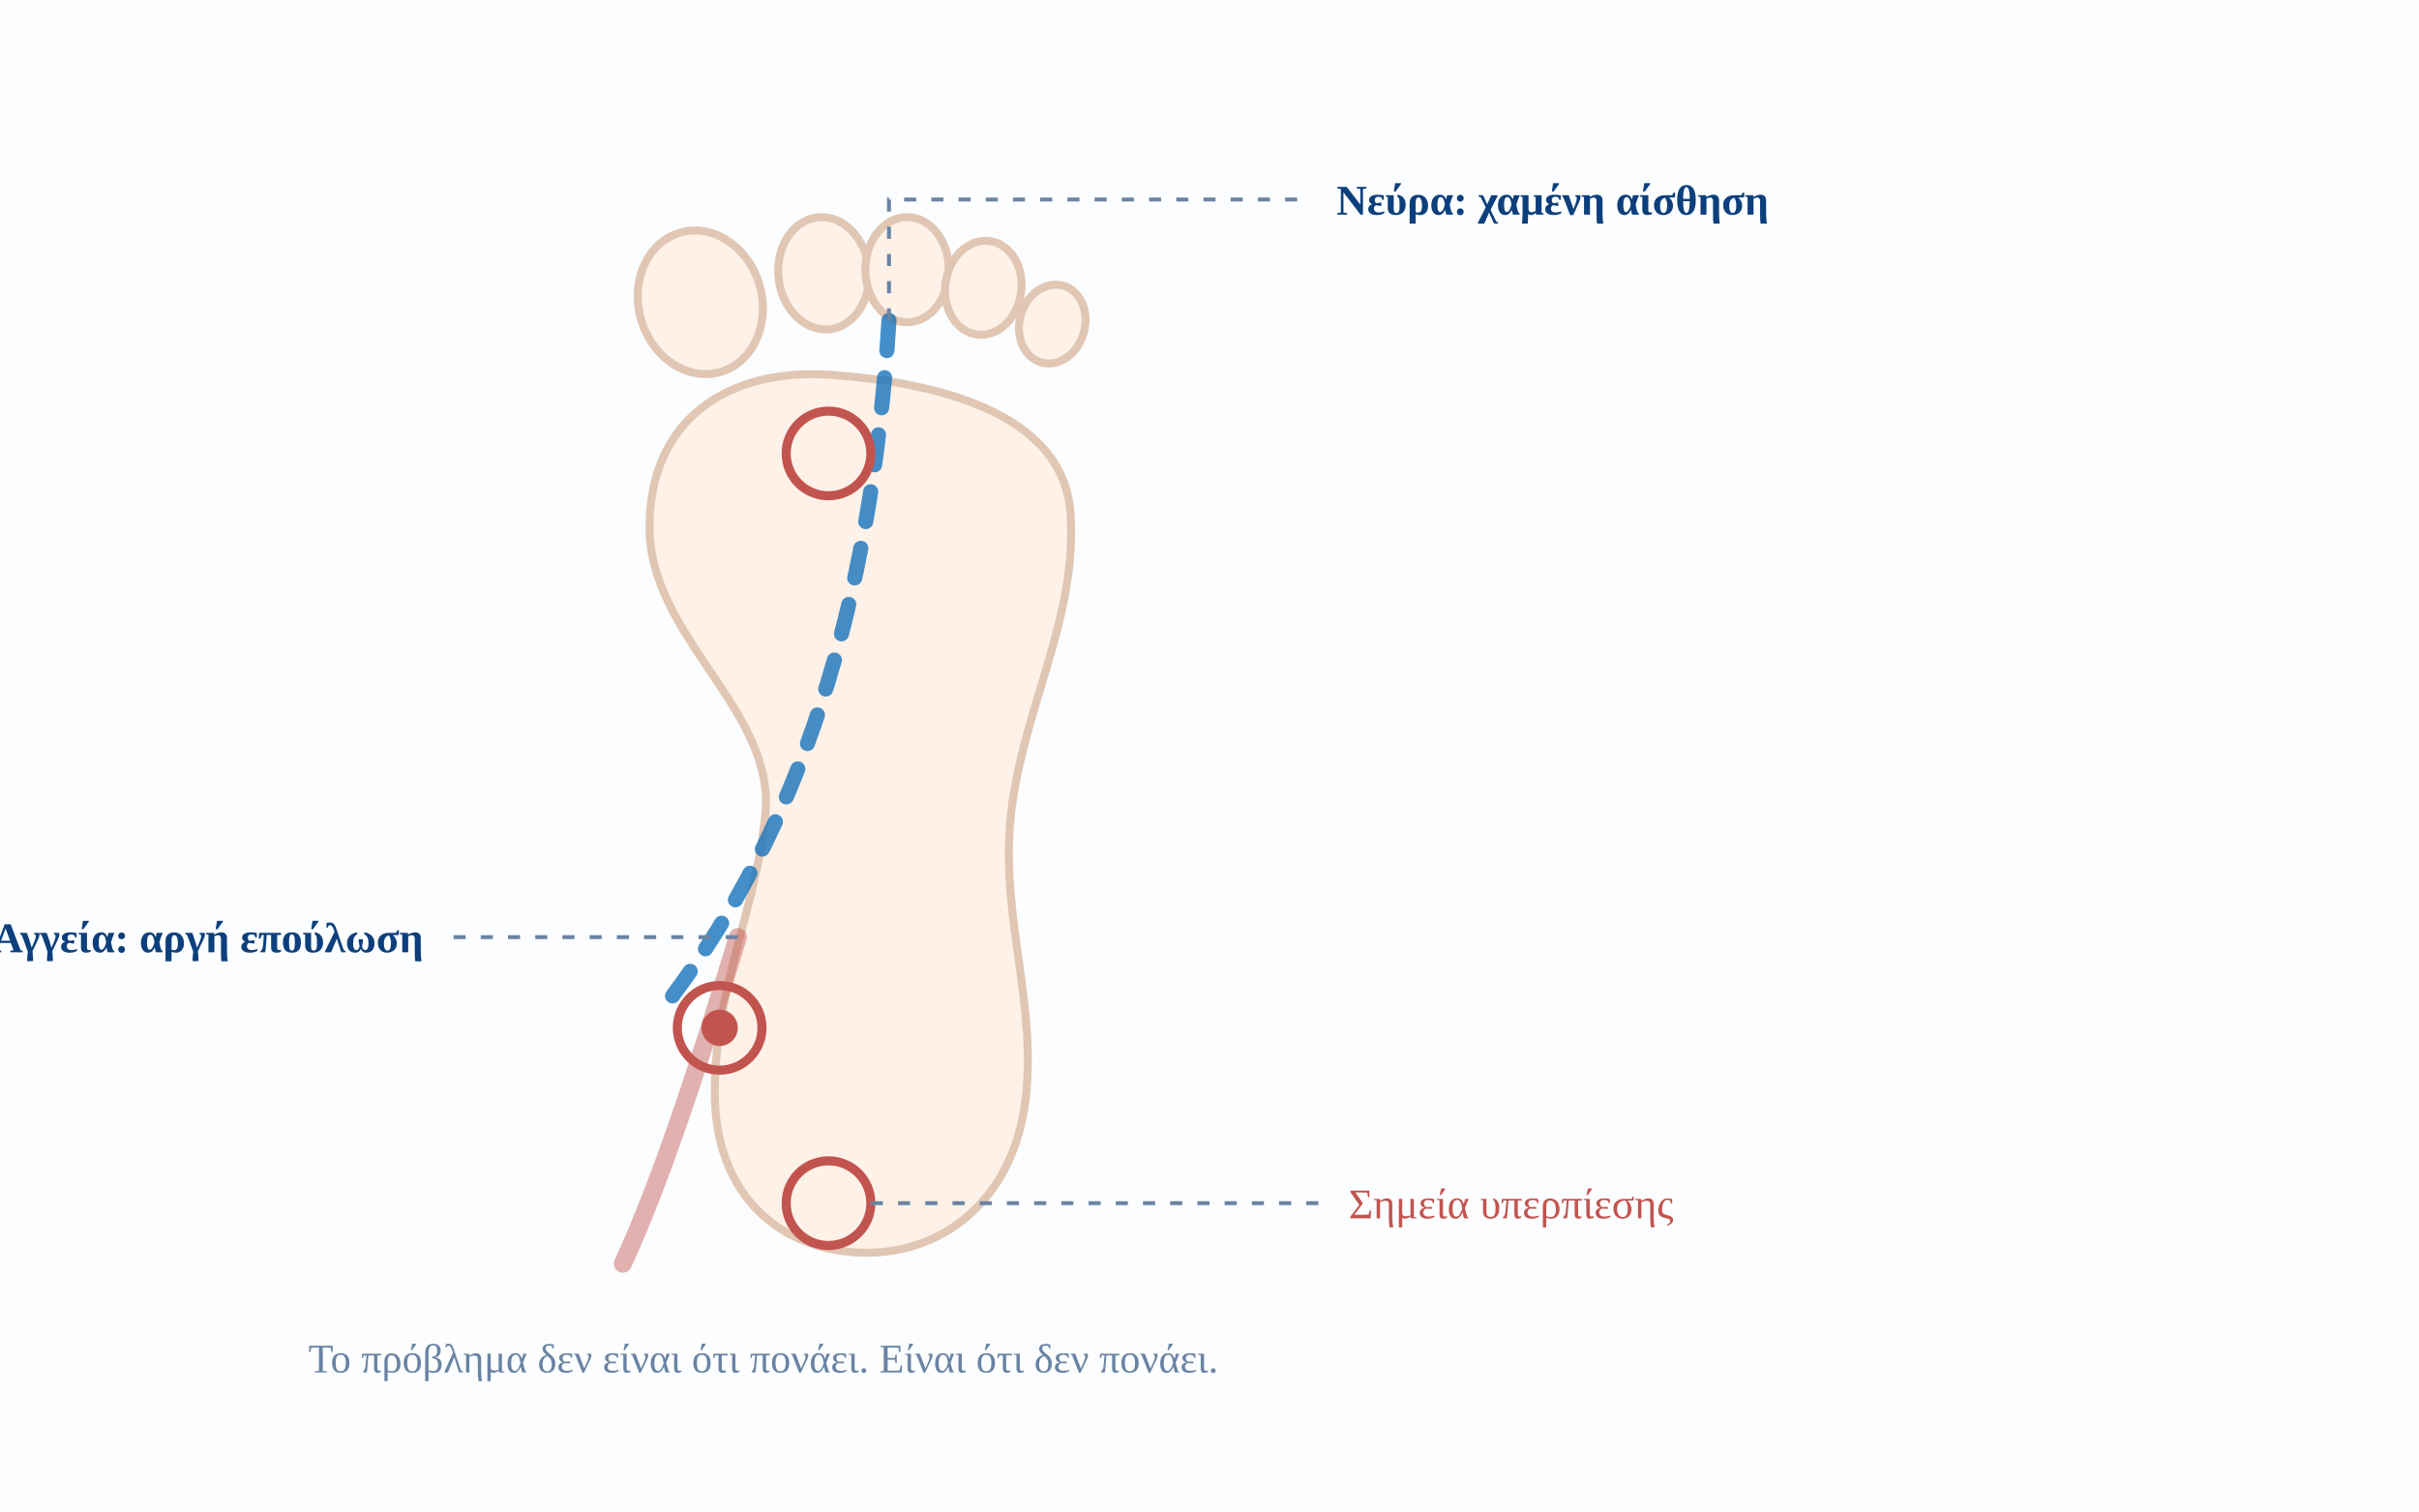
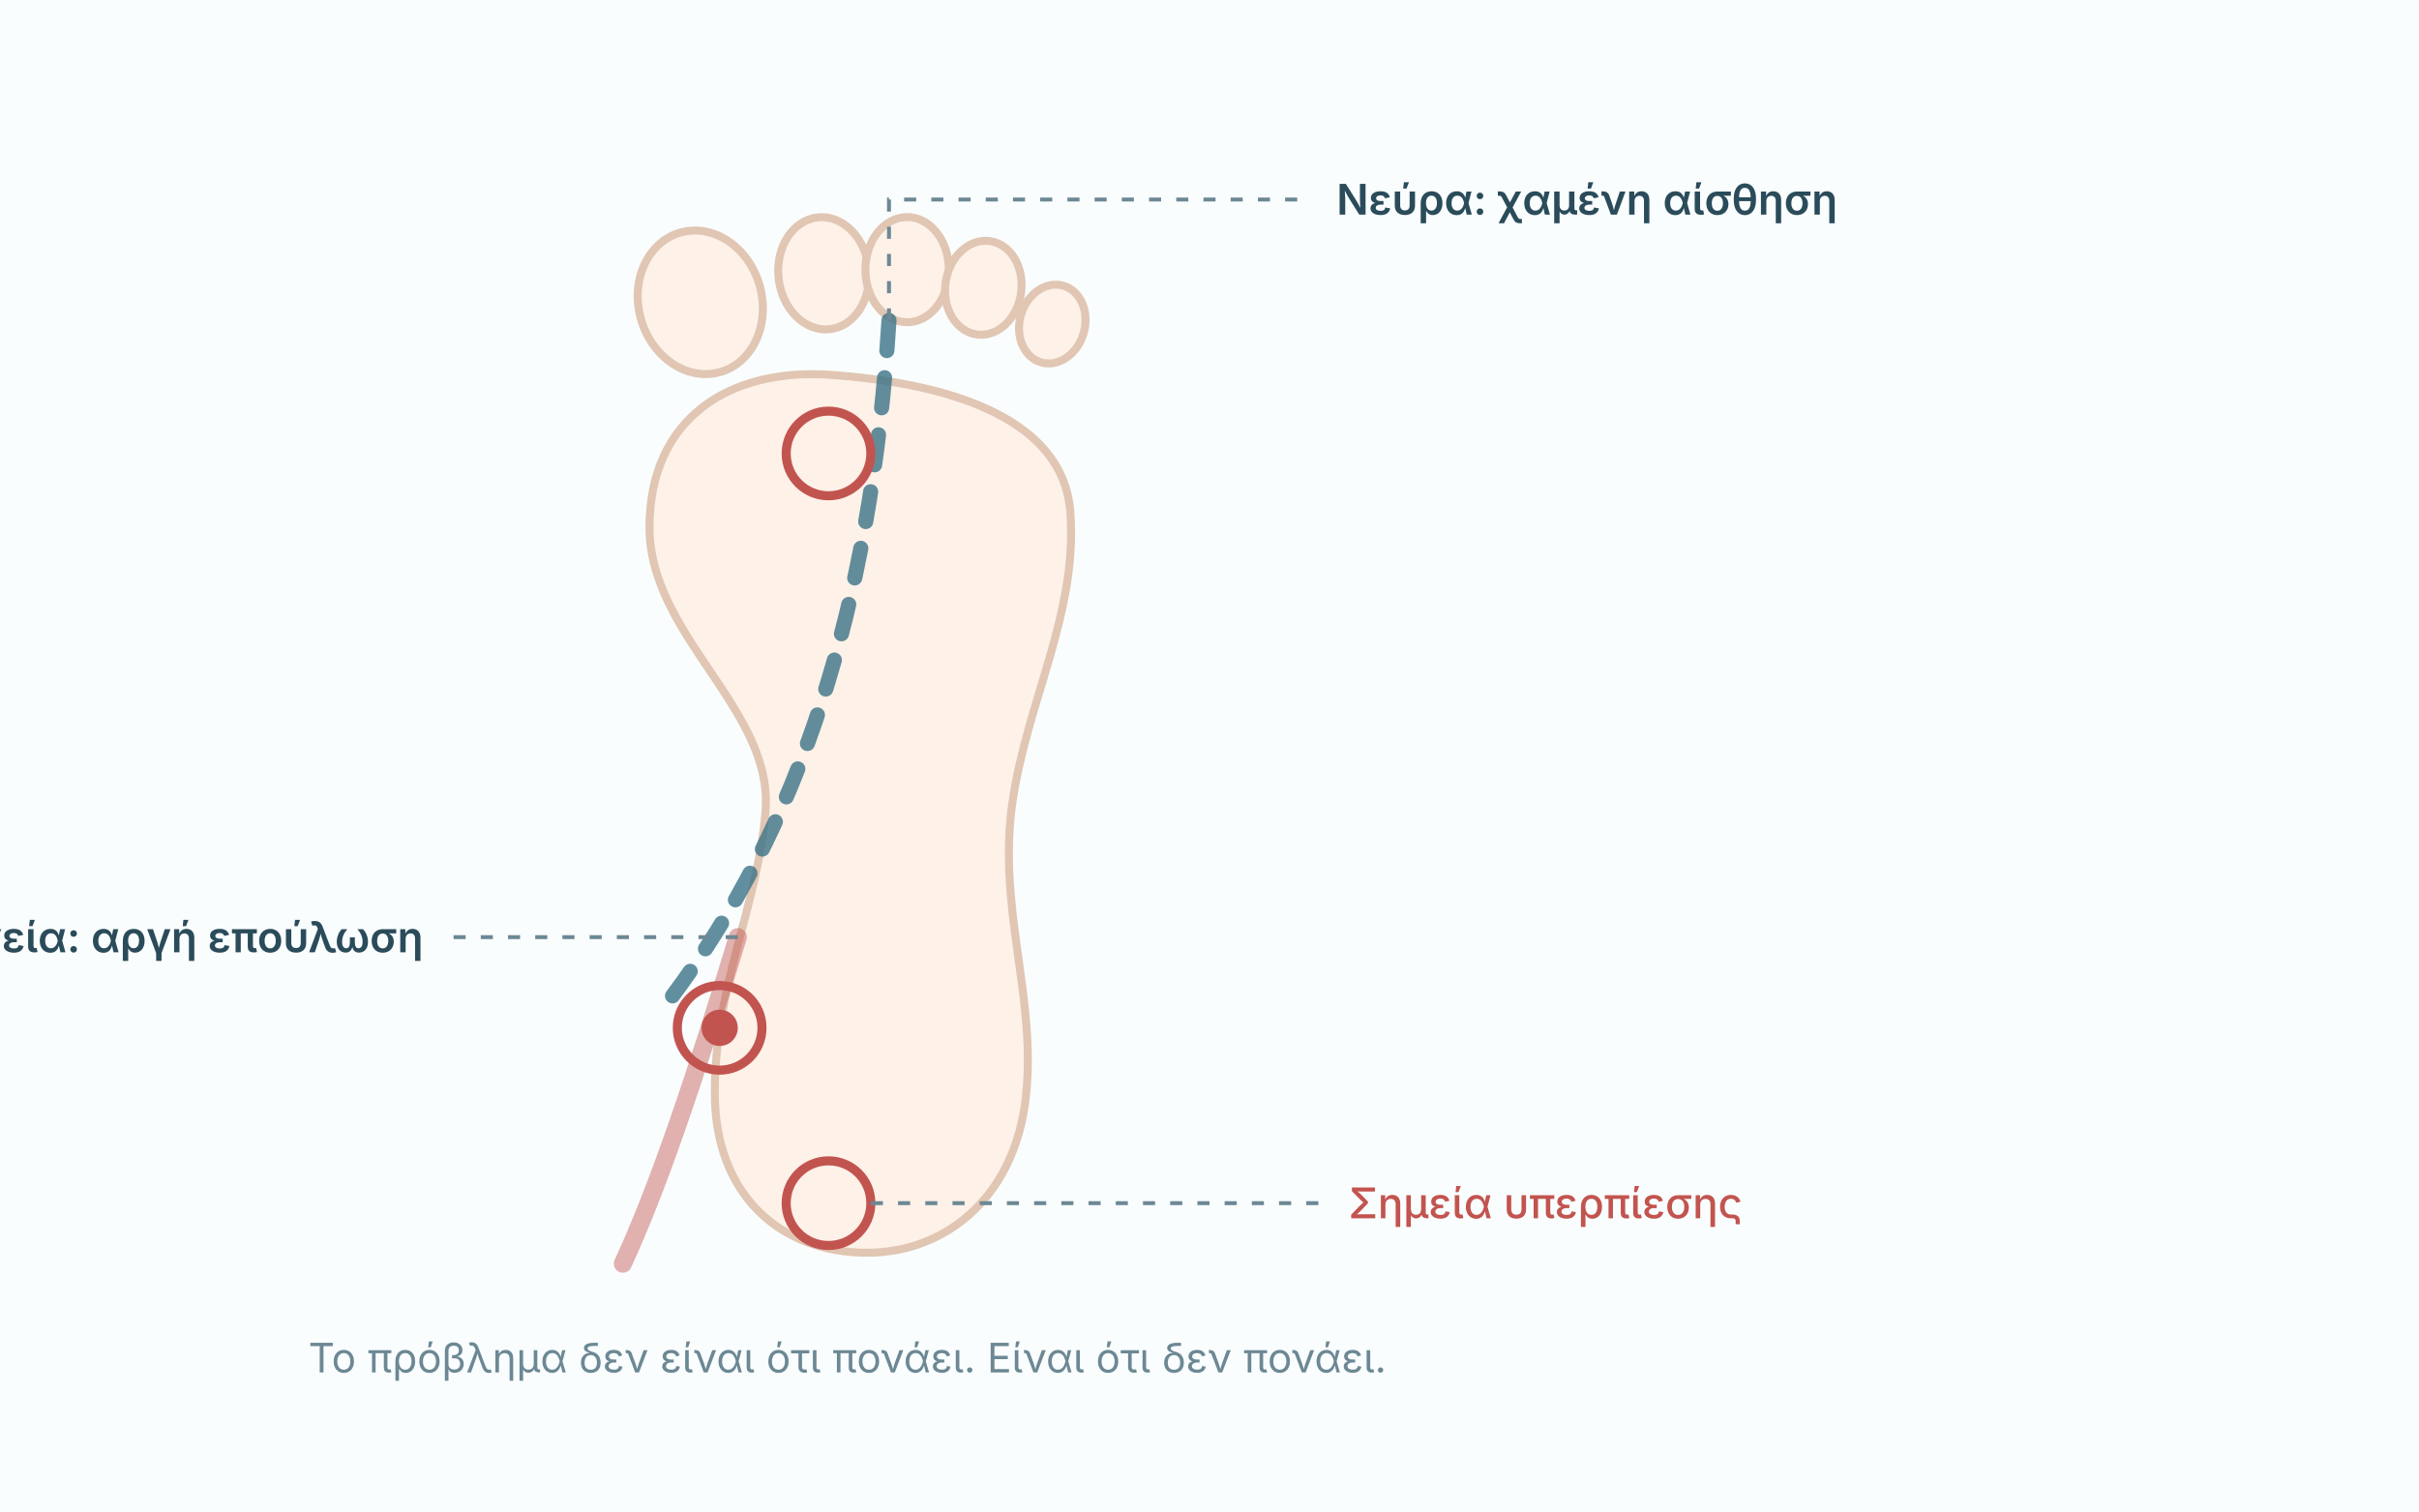
<svg xmlns="http://www.w3.org/2000/svg" viewBox="0 0 800 500" width="800" height="500" role="img" aria-label="Διαβητικό πόδι">
-   <rect width="800" height="500" fill="#fbfdff" />
+   <rect width="800" height="500" fill="#fafdfe" />
  <g transform="translate(62,10)">
    <g transform="translate(112,54) scale(1.2)">
      <path d="M34 92C34 62 56 48 84 50C112 52 148 60 150 88C152 116 138 140 134 168C130 196 140 220 138 246C136 276 116 292 94 292C70 292 52 276 52 248C52 218 64 196 66 170C68 142 34 122 34 92Z" fill="#fdf1e8" stroke="#e0c6b3" stroke-width="2.2" />
      <ellipse cx="48" cy="30" rx="17" ry="20" transform="rotate(-16 48 30)" fill="#fdf1e8" stroke="#e0c6b3" stroke-width="2.2" />
      <ellipse cx="82" cy="22" rx="12.5" ry="15.5" transform="rotate(-6 82 22)" fill="#fdf1e8" stroke="#e0c6b3" stroke-width="2.2" />
      <ellipse cx="105" cy="21" rx="11.5" ry="14.5" transform="rotate(0 105 21)" fill="#fdf1e8" stroke="#e0c6b3" stroke-width="2.2" />
      <ellipse cx="126" cy="26" rx="10.5" ry="13" transform="rotate(8 126 26)" fill="#fdf1e8" stroke="#e0c6b3" stroke-width="2.2" />
      <ellipse cx="145" cy="36" rx="9" ry="11" transform="rotate(16 145 36)" fill="#fdf1e8" stroke="#e0c6b3" stroke-width="2.2" />
    </g>
-     <path d="M232 96c-6 96-30 168-72 224" fill="none" stroke="#1673bd" stroke-width="5" stroke-linecap="round" stroke-dasharray="10 9" opacity=".8" />
+     <path d="M232 96c-6 96-30 168-72 224" fill="none" stroke="#3b7387" stroke-width="5" stroke-linecap="round" stroke-dasharray="10 9" opacity=".8" />
    <path d="M182 300c-14 46-26 82-38 108" fill="none" stroke="#c2544f" stroke-width="6" stroke-linecap="round" opacity=".45" />
    <g fill="none" stroke="#c2544f" stroke-width="3">
      <circle cx="212" cy="140" r="14" />
      <circle cx="176" cy="330" r="14" />
      <circle cx="212" cy="388" r="14" />
    </g>
    <circle cx="176" cy="330" r="6" fill="#c2544f" />
-     <path d="M232 96V56h140" fill="none" stroke="#6a83a3" stroke-width="1.3" stroke-dasharray="4 5" />
-     <text x="380" y="61" font-family="M PLUS Rounded 1c,Manrope,-apple-system,BlinkMacSystemFont,'Segoe UI',Helvetica,Arial,sans-serif" font-size="14" font-weight="560" fill="#0c3f7c" text-anchor="start">Νεύρα: χαμένη αίσθηση</text>
-     <path d="M182 300h-96" fill="none" stroke="#6a83a3" stroke-width="1.3" stroke-dasharray="4 5" />
-     <text x="78" y="305" font-family="M PLUS Rounded 1c,Manrope,-apple-system,BlinkMacSystemFont,'Segoe UI',Helvetica,Arial,sans-serif" font-size="14" font-weight="560" fill="#0c3f7c" text-anchor="end">Αγγεία: αργή επούλωση</text>
-     <path d="M226 388h150" fill="none" stroke="#6a83a3" stroke-width="1.3" stroke-dasharray="4 5" />
-     <text x="384" y="393" font-family="M PLUS Rounded 1c,Manrope,-apple-system,BlinkMacSystemFont,'Segoe UI',Helvetica,Arial,sans-serif" font-size="14" font-weight="520" fill="#c2544f" text-anchor="start">Σημεία υπερπίεσης</text>
-     <text x="40" y="444" font-family="M PLUS Rounded 1c,Manrope,-apple-system,BlinkMacSystemFont,'Segoe UI',Helvetica,Arial,sans-serif" font-size="13.5" font-weight="420" fill="#6a83a3" text-anchor="start">Το πρόβλημα δεν είναι ότι πονάει. Είναι ότι δεν πονάει.</text>
+     <path d="M232 96V56h140" fill="none" stroke="#6c8894" stroke-width="1.3" stroke-dasharray="4 5" />
+     <text x="380" y="61" font-family="Manrope,Inter,-apple-system,BlinkMacSystemFont,'Segoe UI',Helvetica,Arial,sans-serif" font-size="14" font-weight="560" fill="#2a4b5a" text-anchor="start">Νεύρα: χαμένη αίσθηση</text>
+     <path d="M182 300h-96" fill="none" stroke="#6c8894" stroke-width="1.3" stroke-dasharray="4 5" />
+     <text x="78" y="305" font-family="Manrope,Inter,-apple-system,BlinkMacSystemFont,'Segoe UI',Helvetica,Arial,sans-serif" font-size="14" font-weight="560" fill="#2a4b5a" text-anchor="end">Αγγεία: αργή επούλωση</text>
+     <path d="M226 388h150" fill="none" stroke="#6c8894" stroke-width="1.3" stroke-dasharray="4 5" />
+     <text x="384" y="393" font-family="Manrope,Inter,-apple-system,BlinkMacSystemFont,'Segoe UI',Helvetica,Arial,sans-serif" font-size="14" font-weight="520" fill="#c2544f" text-anchor="start">Σημεία υπερπίεσης</text>
+     <text x="40" y="444" font-family="Manrope,Inter,-apple-system,BlinkMacSystemFont,'Segoe UI',Helvetica,Arial,sans-serif" font-size="13.5" font-weight="420" fill="#6c8894" text-anchor="start">Το πρόβλημα δεν είναι ότι πονάει. Είναι ότι δεν πονάει.</text>
  </g>
</svg>
